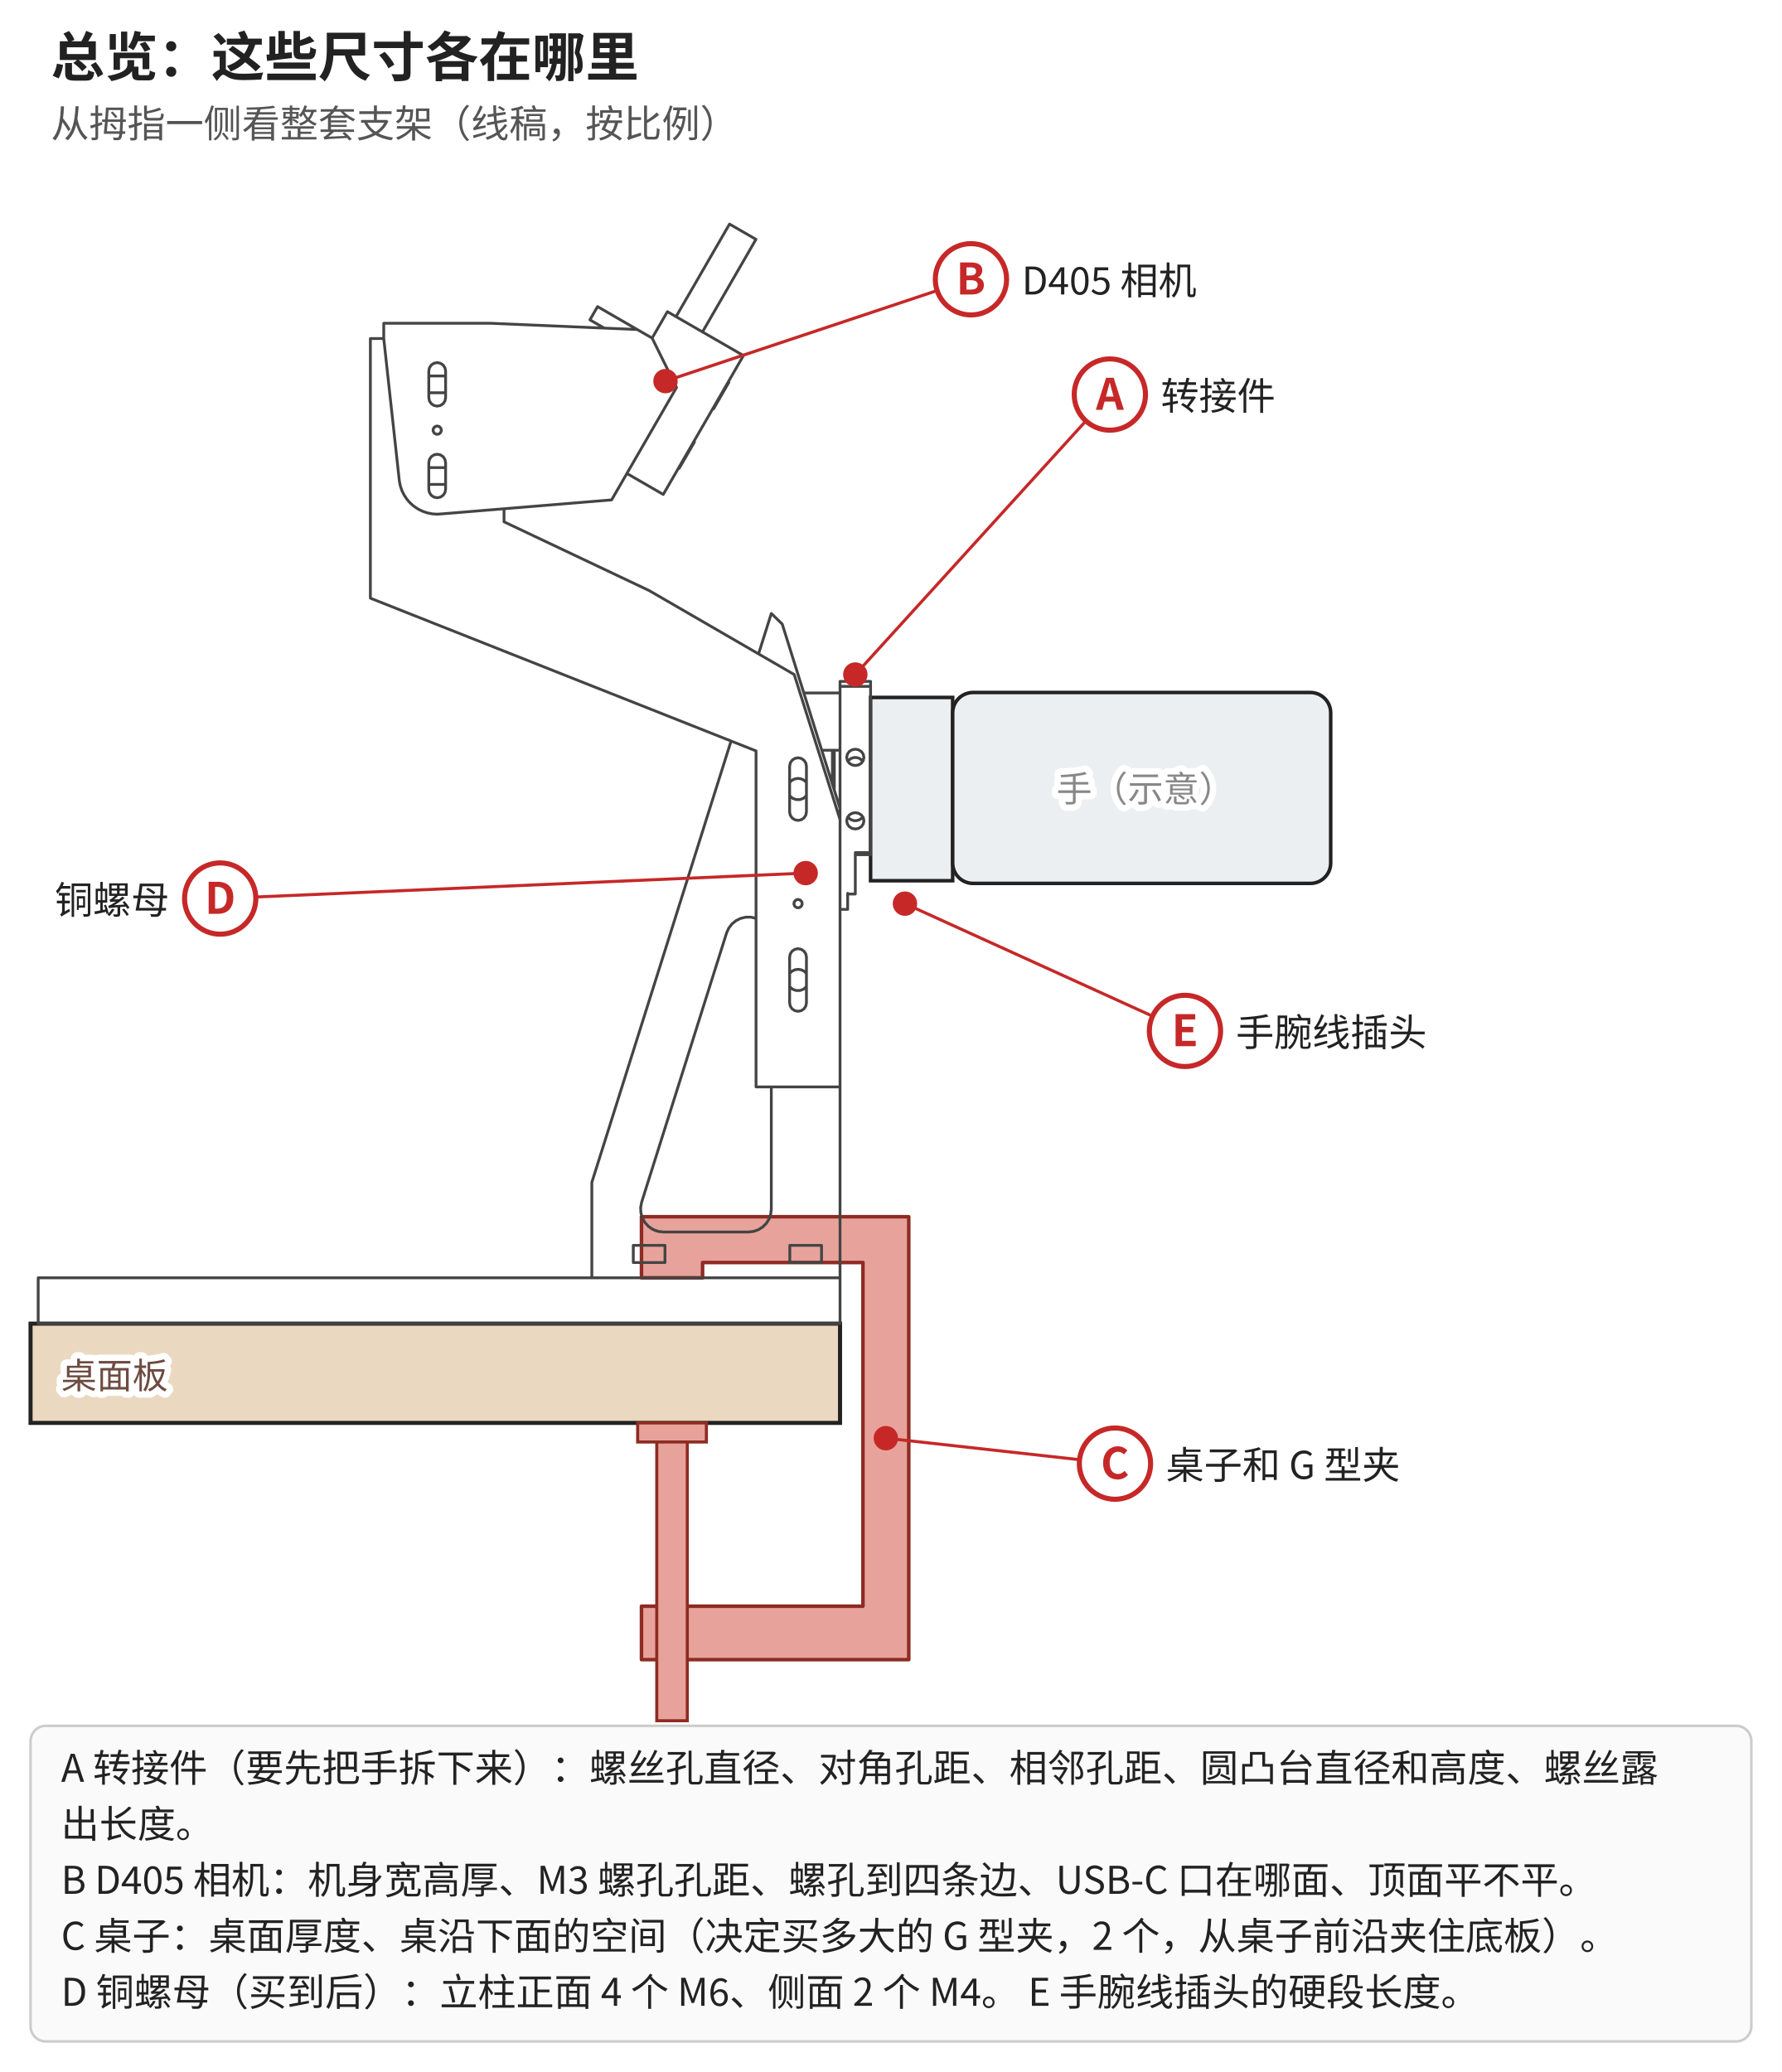
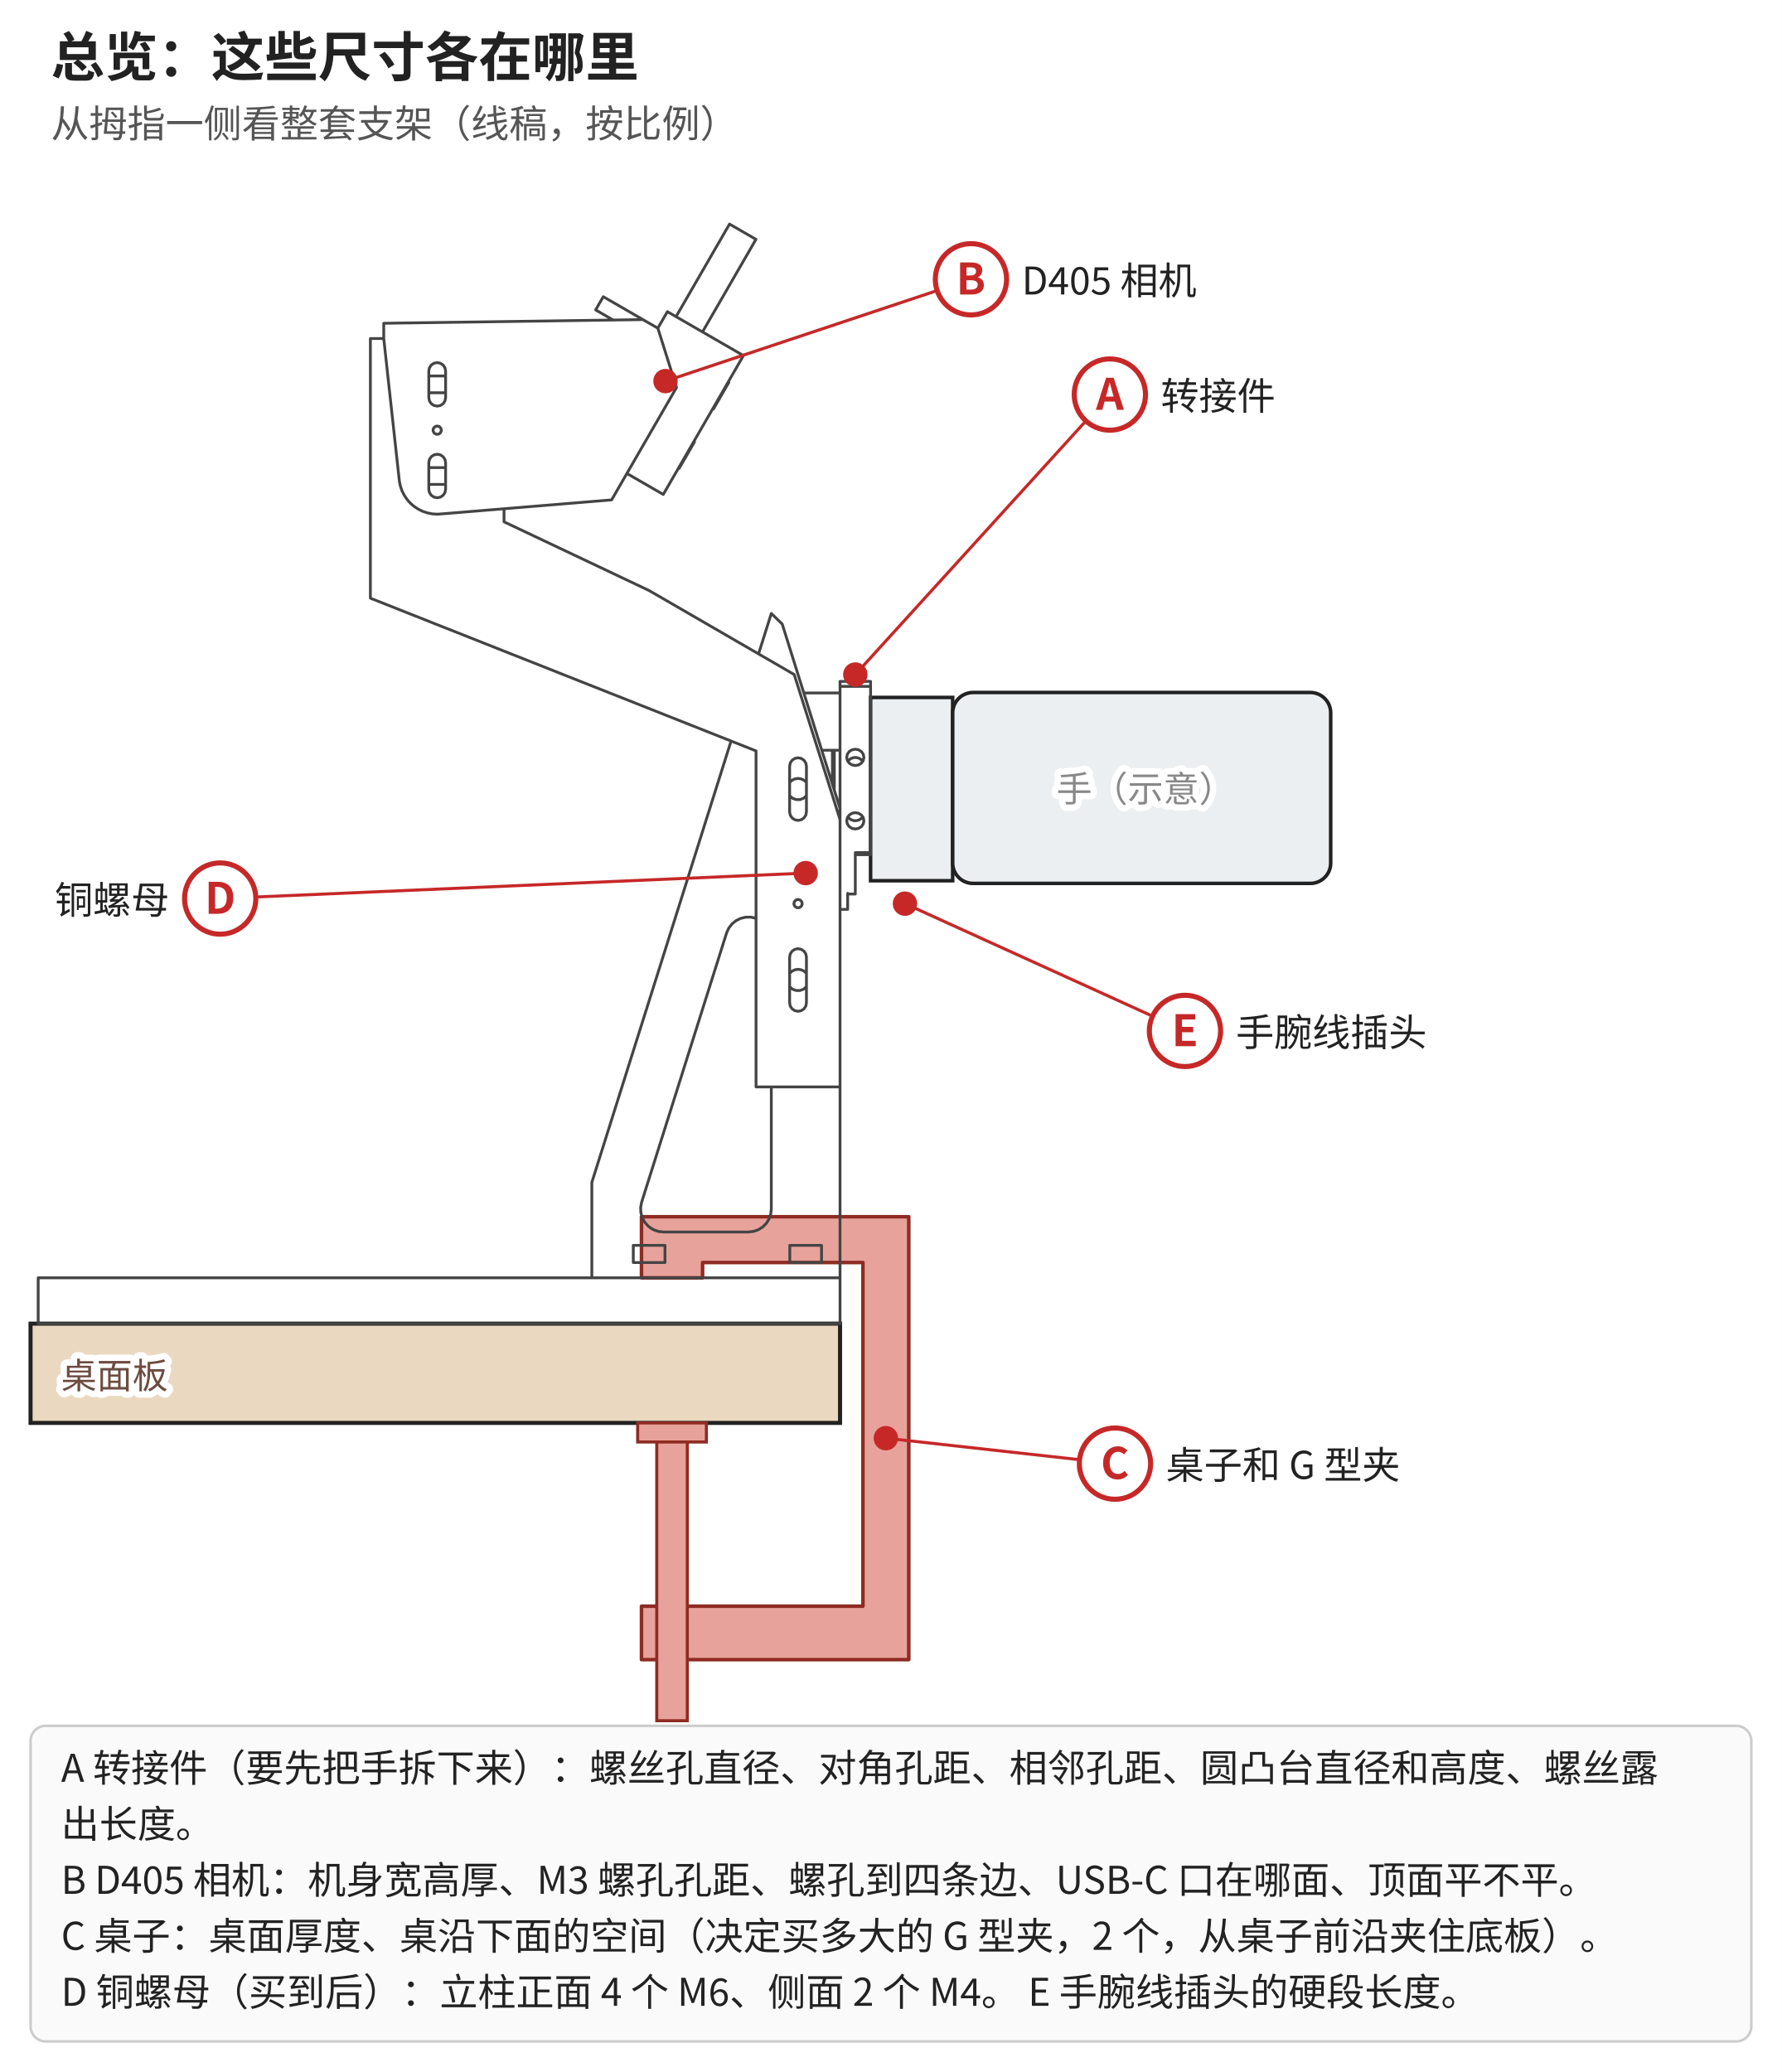
<svg xmlns="http://www.w3.org/2000/svg" viewBox="0 0 700 814" width="700" height="814" font-family="'Noto Sans CJK SC','Source Han Sans SC','PingFang SC','Microsoft YaHei','WenQuanYi Micro Hei',sans-serif">
  <rect width="700" height="814" fill="#ffffff" />
  <text x="20.0" y="30.0" font-size="21" fill="#222" text-anchor="start" font-weight="bold">总览：这些尺寸各在哪里</text>
  <text x="20.0" y="54.0" font-size="15" fill="#555" text-anchor="start" font-weight="normal">从拇指一侧看整套支架（线稿，按比例）</text>
  <rect x="342.00" y="274.00" width="32.25" height="72.00" rx="0.00" stroke="#222" stroke-width="1.40" fill="#eceff1" />
  <rect x="374.25" y="272.05" width="148.50" height="75.00" rx="8.00" stroke="#222" stroke-width="1.40" fill="#eceff1" />
  <rect x="12.00" y="520.00" width="318.00" height="39.00" rx="0.00" stroke="#222" stroke-width="1.60" fill="#ead9c0" />
  <path d="M252.00 502.00 L252.00 478.00 L357.00 478.00 L357.00 652.00 L252.00 652.00 L252.00 631.00 L339.00 631.00 L339.00 496.00 L276.00 496.00 L276.00 502.00 Z" stroke="#8e2b22" stroke-width="1.40" fill="#e7a39b" stroke-linejoin="round" stroke-linecap="round" />
  <rect x="258.00" y="559.00" width="12.00" height="117.00" rx="0.00" stroke="#8e2b22" stroke-width="1.20" fill="#e7a39b" />
  <rect x="250.50" y="559.00" width="27.00" height="7.50" rx="0.00" stroke="#8e2b22" stroke-width="1.20" fill="#e7a39b" />
-   <path d="M15.00 520.00 L15.00 502.00 M15.00 502.00 L15.08 502.00 L15.30 502.00 L15.67 502.00 L16.19 502.00 L16.84 502.00 L17.62 502.00 L18.51 502.00 L19.52 502.00 L20.62 502.00 L21.79 502.00 L23.04 502.00 L24.33 502.00 L25.66 502.00 L27.00 502.00 M27.00 502.00 L318.00 502.00 M330.00 502.00 L329.92 502.00 L329.70 502.00 L329.33 502.00 L328.81 502.00 L328.16 502.00 L327.38 502.00 L326.49 502.00 L325.48 502.00 L324.38 502.00 L323.21 502.00 L321.96 502.00 L320.67 502.00 L319.34 502.00 L318.00 502.00 M15.00 520.00 L15.08 520.00 L15.30 520.00 L15.67 520.00 L16.19 520.00 L16.84 520.00 L17.62 520.00 L18.51 520.00 L19.52 520.00 L20.62 520.00 L21.79 520.00 L23.04 520.00 L24.33 520.00 L25.66 520.00 L27.00 520.00 M27.00 520.00 L318.00 520.00 M330.00 520.00 L329.92 520.00 L329.70 520.00 L329.33 520.00 L328.81 520.00 L328.16 520.00 L327.38 520.00 L326.49 520.00 L325.48 520.00 L324.38 520.00 L323.21 520.00 L321.96 520.00 L320.67 520.00 L319.34 520.00 L318.00 520.00 M330.00 520.00 L330.00 502.00 M330.00 317.63 L330.00 322.00 M330.00 427.00 L330.00 502.00 M330.00 317.63 L307.29 245.17 M307.29 245.17 L303.00 241.00 M232.50 464.50 L232.50 502.00 M303.00 241.00 L297.99 256.89 M287.19 291.12 L232.50 464.50 M261.23 496.00 L248.78 496.00 M261.23 496.00 L261.23 489.25 M248.78 496.00 L248.78 489.25 M261.23 489.25 L248.78 489.25 M303.00 475.00 L303.00 427.00 M294.00 484.00 L296.00 483.77 L297.90 483.11 L299.61 482.04 L301.04 480.61 L302.11 478.90 L302.77 477.00 L303.00 475.00 M297.00 360.77 L294.99 360.31 L292.93 360.32 L290.93 360.80 L289.09 361.72 L287.50 363.03 L286.26 364.67 L285.42 366.55 M260.65 484.00 L294.00 484.00 M285.42 366.55 L252.06 472.29 M252.06 472.29 L251.67 474.36 L251.77 476.47 L252.35 478.49 L253.39 480.32 L254.82 481.86 L256.58 483.03 L258.55 483.75 L260.65 484.00 M313.50 305.80 L314.75 305.99 L315.88 306.54 L316.80 307.40 M316.80 312.60 L315.67 313.60 L314.26 314.13 L312.74 314.13 L311.33 313.60 L310.20 312.60 M310.20 307.40 L311.12 306.54 L312.25 305.99 L313.50 305.80 M313.50 380.80 L314.75 380.99 L315.88 381.54 L316.80 382.40 M316.80 387.60 L315.67 388.60 L314.26 389.13 L312.74 389.13 L311.33 388.60 L310.20 387.60 M310.20 382.40 L311.12 381.54 L312.25 380.99 L313.50 380.80 M322.73 496.00 L310.27 496.00 M322.73 496.00 L322.73 489.25 M310.27 496.00 L310.27 489.25 M322.73 489.25 L310.27 489.25 M255.67 482.50 L256.17 482.81 M256.19 482.82 L256.88 483.17 M257.11 483.27 L257.40 483.40 M258.22 483.67 L258.29 483.69 M258.35 483.70 L258.93 483.84 L259.12 483.87 M255.67 482.50 L257.06 483.25 L258.21 483.66 L258.90 483.83 L259.12 483.87 M330.00 294.73 L322.82 294.73 M330.00 272.23 L315.77 272.23 M330.00 294.73 L330.00 287.14 M330.00 285.05 L330.00 272.23 M330.00 427.00 L330.00 322.00 M297.00 427.00 L330.00 427.00 M330.00 322.00 L312.00 265.00 M297.00 295.00 L297.00 427.00 M312.00 265.00 L255.00 232.00 M145.50 235.00 L297.00 295.00 M255.00 232.00 L198.00 205.00 M145.50 133.00 L145.50 235.00 M198.00 205.00 L198.00 199.87 M150.75 133.00 L145.50 133.00 M175.05 154.30 L168.45 154.30 M168.45 147.70 L175.05 147.70 M175.05 190.30 L168.45 190.30 M168.45 183.70 L175.05 183.70 M316.80 301.00 L316.80 319.00 M310.20 301.00 L310.45 299.74 L311.17 298.67 L312.24 297.95 L313.50 297.70 L314.76 297.95 L315.83 298.67 L316.55 299.74 L316.80 301.00 M316.80 319.00 L316.55 320.26 L315.83 321.33 L314.76 322.05 L313.50 322.30 L312.24 322.05 L311.17 321.33 L310.45 320.26 L310.20 319.00 M310.20 319.00 L310.20 301.00 M313.50 353.35 L314.39 353.61 L315.00 354.31 L315.13 355.23 L314.75 356.08 L313.96 356.58 L313.04 356.58 L312.25 356.08 L311.87 355.23 L312.00 354.31 L312.61 353.61 L313.50 353.35 M316.80 376.00 L316.80 394.00 M310.20 376.00 L310.45 374.74 L311.17 373.67 L312.24 372.95 L313.50 372.70 L314.76 372.95 L315.83 373.67 L316.55 374.74 L316.80 376.00 M316.80 394.00 L316.55 395.26 L315.83 396.33 L314.76 397.05 L313.50 397.30 L312.24 397.05 L311.17 396.33 L310.45 395.26 L310.20 394.00 M310.20 394.00 L310.20 376.00 M237.38 128.90 L231.74 125.65 M231.74 125.65 L234.74 120.45 M250.33 129.45 L234.74 120.45 M256.18 132.83 L250.33 129.45 M265.77 152.22 L256.18 132.83 M240.27 196.39 L265.77 152.22 M173.71 201.87 L240.27 196.39 M171.75 202.00 L173.71 201.87 M169.79 201.87 L171.75 202.00 M250.33 129.45 L192.75 127.00 M167.87 201.49 L169.79 201.87 M166.01 200.86 L167.87 201.49 M164.25 199.99 L166.01 200.86 M150.75 133.00 L156.88 188.96 M162.62 198.90 L164.25 199.99 M156.88 188.96 L157.26 190.88 M161.14 197.61 L162.62 198.90 M157.26 190.88 L157.89 192.74 M159.85 196.13 L161.14 197.61 M157.89 192.74 L158.76 194.50 M158.76 194.50 L159.85 196.13 M175.05 145.75 L175.05 156.25 M168.45 145.75 L168.70 144.49 L169.42 143.42 L170.49 142.70 L171.75 142.45 L173.01 142.70 L174.08 143.42 L174.80 144.49 L175.05 145.75 M175.05 156.25 L174.80 157.51 L174.08 158.58 L173.01 159.30 L171.75 159.55 L170.49 159.30 L169.42 158.58 L168.70 157.51 L168.45 156.25 M168.45 156.25 L168.45 145.75 M172.57 167.57 L173.22 168.24 L173.39 169.16 L173.05 170.02 L172.29 170.56 L171.36 170.60 L170.56 170.14 L170.13 169.31 L170.22 168.39 L170.79 167.66 L171.67 167.35 L172.57 167.57 M175.05 181.75 L175.05 192.25 M168.45 181.75 L168.70 180.49 L169.42 179.42 L170.49 178.70 L171.75 178.45 L173.01 178.70 L174.08 179.42 L174.80 180.49 L175.05 181.75 M175.05 192.25 L174.80 193.51 L174.08 194.58 L173.01 195.30 L171.75 195.55 L170.49 195.30 L169.42 194.58 L168.70 193.51 L168.45 192.25 M168.45 192.25 L168.45 181.75 M192.75 127.00 L150.75 127.00 M150.75 127.00 L150.75 133.00 M256.18 132.83 L258.43 128.93 M258.43 128.93 L258.85 128.20 L259.26 127.49 L259.67 126.79 L260.06 126.11 L260.42 125.48 L260.77 124.88 L261.08 124.34 L261.36 123.85 L261.60 123.43 L261.81 123.08 L261.97 122.80 L262.08 122.60 L262.15 122.48 L262.18 122.44 M264.31 187.75 L288.31 146.18 M246.27 186.00 L260.56 194.25 M264.31 187.75 L263.89 188.48 L263.47 189.20 L263.07 189.90 L262.68 190.57 L262.31 191.21 L261.97 191.80 L261.65 192.34 L261.37 192.83 L261.13 193.25 L260.93 193.60 L260.77 193.88 L260.65 194.08 L260.58 194.21 L260.56 194.25 M262.18 122.44 L292.06 139.69 M288.31 146.18 L288.73 145.45 L289.14 144.74 L289.54 144.04 L289.93 143.36 L290.30 142.73 L290.64 142.13 L290.96 141.59 L291.24 141.10 L291.48 140.68 L291.69 140.33 L291.85 140.05 L291.96 139.85 L292.03 139.73 L292.06 139.69 M275.97 130.40 L296.97 94.03 M286.58 88.03 L296.97 94.03 M265.58 124.40 L286.58 88.03 M272.56 173.46 L272.82 173.61 M272.82 173.61 L272.74 173.74 L272.52 174.13 L272.16 174.75 L271.69 175.57 L271.12 176.55 L270.48 177.65 L269.82 178.81 L269.15 179.96 L268.51 181.06 L267.95 182.05 L267.47 182.87 L267.11 183.49 L266.89 183.87 L266.82 184.00 M286.06 150.08 L286.32 150.23 M286.32 150.23 L286.24 150.36 L286.02 150.74 L285.66 151.36 L285.19 152.19 L284.62 153.17 L283.98 154.27 L283.32 155.42 L282.65 156.58 L282.01 157.68 L281.45 158.66 L280.97 159.49 L280.61 160.11 L280.39 160.49 L280.32 160.62 M342.00 285.05 L342.00 283.75 L342.00 282.48 L342.00 281.23 L342.00 280.02 L342.00 278.85 L342.00 277.70 L342.00 276.59 L342.00 275.51 L342.00 274.48 L342.00 273.48 L342.00 272.52 L342.00 271.59 L342.00 270.71 L342.00 269.88 M330.00 272.23 L330.00 272.06 L330.00 271.88 L330.00 271.70 L330.00 271.53 L330.00 271.36 L330.00 271.19 L330.00 271.02 L330.00 270.85 L330.00 270.68 L330.00 270.52 L330.00 270.36 L330.00 270.19 L330.00 270.04 L330.00 269.88 M342.00 267.69 L342.00 267.69 L342.00 267.69 L342.00 267.70 L342.00 267.70 L342.00 267.70 L342.00 267.71 L342.00 267.72 L342.00 267.73 L342.00 267.74 L342.00 267.75 L342.00 267.76 L342.00 267.77 L342.00 267.79 L342.00 267.80 M342.00 267.80 L342.00 269.65 M342.00 269.65 L342.00 269.65 L342.00 269.66 L342.00 269.66 L342.00 269.67 L342.00 269.68 L342.00 269.69 L342.00 269.71 L342.00 269.73 L342.00 269.75 L342.00 269.77 L342.00 269.79 L342.00 269.82 L342.00 269.85 L342.00 269.88 M342.00 285.05 L342.00 285.20 L342.00 285.36 L342.00 285.52 L342.00 285.69 L342.00 285.86 L342.00 286.03 L342.00 286.20 L342.00 286.37 L342.00 286.52 L342.00 286.67 L342.00 286.81 L342.00 286.93 L342.00 287.04 L342.00 287.14 M342.00 287.14 L342.00 288.46 M342.00 288.46 L342.00 288.58 L342.00 288.72 L342.00 288.87 L342.00 289.04 L342.00 289.22 L342.00 289.41 L342.00 289.61 L342.00 289.81 L342.00 290.03 L342.00 290.24 L342.00 290.46 L342.00 290.68 L342.00 290.90 L342.00 291.11 M342.00 291.11 L342.00 309.30 M342.00 309.30 L342.00 309.40 L342.00 309.50 L342.00 309.60 L342.00 309.70 L342.00 309.80 L342.00 309.90 L342.00 310.00 L342.00 310.10 L342.00 310.20 L342.00 310.30 L342.00 310.40 L342.00 310.50 L342.00 310.60 L342.00 310.70 M342.00 310.70 L342.00 328.89 M342.00 328.89 L342.00 329.10 L342.00 329.32 L342.00 329.54 L342.00 329.76 L342.00 329.97 L342.00 330.19 L342.00 330.39 L342.00 330.59 L342.00 330.78 L342.00 330.96 L342.00 331.13 L342.00 331.28 L342.00 331.42 L342.00 331.54 M342.00 331.54 L342.00 332.86 M342.00 332.86 L342.00 332.96 L342.00 333.07 L342.00 333.19 L342.00 333.33 L342.00 333.48 L342.00 333.63 L342.00 333.80 L342.00 333.97 L342.00 334.14 L342.00 334.31 L342.00 334.48 L342.00 334.64 L342.00 334.80 L342.00 334.95 M342.00 334.95 L342.00 335.06 L342.00 335.16 L342.00 335.26 L342.00 335.35 L342.00 335.43 L342.00 335.50 L342.00 335.56 L342.00 335.62 L342.00 335.67 L342.00 335.71 L342.00 335.74 L342.00 335.76 L342.00 335.78 L342.00 335.78 M333.00 350.93 L333.00 351.78 L333.00 352.58 L333.00 353.31 L333.00 353.99 L333.00 354.60 L333.00 355.15 L333.00 355.64 L333.00 356.07 L333.00 356.43 L333.00 356.72 L333.00 356.95 L333.00 357.12 L333.00 357.22 L333.00 357.25 M336.00 334.95 L336.00 336.35 L336.00 337.71 L336.00 339.03 L336.00 340.32 L336.00 341.57 L336.00 342.79 L336.00 343.96 L336.00 345.09 L336.00 346.18 L336.00 347.22 L336.00 348.22 L336.00 349.17 L336.00 350.08 L336.00 350.93 M330.00 310.70 L330.00 317.63 M330.00 310.70 L330.00 310.60 L330.00 310.50 L330.00 310.40 L330.00 310.30 L330.00 310.20 L330.00 310.10 L330.00 310.00 L330.00 309.90 L330.00 309.80 L330.00 309.70 L330.00 309.60 L330.00 309.50 L330.00 309.40 L330.00 309.30 M330.00 294.73 L330.00 309.30 M330.00 287.14 L330.00 288.46 M330.00 287.14 L330.00 287.04 L330.00 286.93 L330.00 286.81 L330.00 286.67 L330.00 286.52 L330.00 286.37 L330.00 286.20 L330.00 286.03 L330.00 285.86 L330.00 285.69 L330.00 285.52 L330.00 285.36 L330.00 285.20 L330.00 285.05 M330.00 269.88 L330.00 269.85 L330.00 269.82 L330.00 269.79 L330.00 269.77 L330.00 269.75 L330.00 269.73 L330.00 269.71 L330.00 269.69 L330.00 269.68 L330.00 269.67 L330.00 269.66 L330.00 269.66 L330.00 269.65 L330.00 269.65 M330.00 267.80 L330.00 269.65 M330.00 267.80 L330.00 267.79 L330.00 267.77 L330.00 267.76 L330.00 267.75 L330.00 267.74 L330.00 267.73 L330.00 267.72 L330.00 267.71 L330.00 267.70 L330.00 267.70 L330.00 267.70 L330.00 267.69 L330.00 267.69 L330.00 267.69 M327.75 310.00 L327.75 310.03 L327.75 310.06 L327.75 310.10 L327.75 310.13 L327.75 310.16 L327.75 310.19 L327.75 310.23 L327.75 310.26 L327.75 310.29 L327.75 310.32 L327.75 310.36 L327.75 310.39 L327.75 310.42 L327.75 310.45 M327.75 294.73 L327.75 295.66 L327.75 296.62 L327.75 297.61 L327.75 298.64 L327.75 299.69 L327.75 300.77 L327.75 301.87 L327.75 302.99 L327.75 304.13 L327.75 305.29 L327.75 306.46 L327.75 307.63 L327.75 308.81 L327.75 310.00 M327.00 308.06 L327.00 307.01 L327.00 305.97 L327.00 304.94 L327.00 303.91 L327.00 302.90 L327.00 301.91 L327.00 300.93 L327.00 299.97 L327.00 299.03 L327.00 298.12 L327.00 297.23 L327.00 296.37 L327.00 295.54 L327.00 294.73 M338.14 298.28 L338.92 299.14 M333.08 299.14 L333.54 298.56 L334.13 298.10 M336.00 322.42 L335.29 322.35 M335.63 322.40 L336.60 322.37 L337.52 322.09 L338.32 321.57 L338.92 320.86 M333.08 320.86 L333.55 321.45 L334.15 321.92 L334.86 322.24 L335.63 322.40 M338.92 299.14 L338.39 298.49 L337.69 297.99 L336.87 297.68 L336.00 297.58 M336.00 297.58 L335.13 297.68 L334.31 297.99 L333.61 298.49 L333.08 299.14 M336.00 350.93 L336.00 350.97 L336.00 351.01 L336.00 351.04 L336.00 351.08 L336.00 351.10 L336.00 351.13 L336.00 351.15 L336.00 351.17 L336.00 351.19 L336.00 351.21 L336.00 351.22 L336.00 351.22 L336.00 351.23 L336.00 351.23 M333.00 351.23 L333.00 351.34 L333.00 351.45 L333.00 351.55 L333.00 351.64 L333.00 351.72 L333.00 351.79 L333.00 351.86 L333.00 351.92 L333.00 351.96 L333.00 352.00 L333.00 352.04 L333.00 352.06 L333.00 352.07 L333.00 352.07 M336.00 319.26 L334.71 319.50 L333.61 320.20 L332.88 321.24 L332.62 322.47 M332.62 322.47 L332.88 323.70 L333.61 324.74 L334.71 325.43 L336.00 325.68 L337.29 325.43 L338.39 324.74 L339.12 323.70 L339.38 322.47 M339.38 322.47 L339.12 321.24 L338.39 320.20 L337.29 319.50 L336.00 319.26 M336.00 294.32 L334.71 294.57 L333.61 295.26 L332.88 296.30 L332.62 297.53 M332.62 297.53 L332.88 298.76 L333.61 299.80 L334.71 300.50 L336.00 300.74 L337.29 300.50 L338.39 299.80 L339.12 298.76 L339.38 297.53 M339.38 297.53 L339.12 296.30 L338.39 295.26 L337.29 294.57 L336.00 294.32 M342.00 334.95 L336.00 334.95 M266.56 183.85 L266.82 184.00 M280.06 160.47 L280.32 160.62 M333.00 357.25 L330.00 357.25 M342.00 269.65 L330.00 269.65 M342.00 267.69 L330.00 267.69 M336.00 351.23 L333.00 351.23 M342.00 335.78 L336.00 335.78" stroke="#444" stroke-width="1.10" fill="none" stroke-linejoin="round" stroke-linecap="round" />
+   <path d="M15.00 520.00 L15.00 502.00 M15.00 502.00 L15.08 502.00 L15.30 502.00 L15.67 502.00 L16.19 502.00 L16.84 502.00 L17.62 502.00 L18.51 502.00 L19.52 502.00 L20.62 502.00 L21.79 502.00 L23.04 502.00 L24.33 502.00 L25.66 502.00 L27.00 502.00 M27.00 502.00 L318.00 502.00 M330.00 502.00 L329.92 502.00 L329.70 502.00 L329.33 502.00 L328.81 502.00 L328.16 502.00 L327.38 502.00 L326.49 502.00 L325.48 502.00 L324.38 502.00 L323.21 502.00 L321.96 502.00 L320.67 502.00 L319.34 502.00 L318.00 502.00 M15.00 520.00 L15.08 520.00 L15.30 520.00 L15.67 520.00 L16.19 520.00 L16.84 520.00 L17.62 520.00 L18.51 520.00 L19.52 520.00 L20.62 520.00 L21.79 520.00 L23.04 520.00 L24.33 520.00 L25.66 520.00 L27.00 520.00 M27.00 520.00 L318.00 520.00 M330.00 520.00 L329.92 520.00 L329.70 520.00 L329.33 520.00 L328.81 520.00 L328.16 520.00 L327.38 520.00 L326.49 520.00 L325.48 520.00 L324.38 520.00 L323.21 520.00 L321.96 520.00 L320.67 520.00 L319.34 520.00 L318.00 520.00 M330.00 520.00 L330.00 502.00 M330.00 317.63 L330.00 322.00 M330.00 427.00 L330.00 502.00 M330.00 317.63 L307.29 245.17 M307.29 245.17 L303.00 241.00 M232.50 464.50 L232.50 502.00 M303.00 241.00 L297.99 256.89 M287.19 291.12 L232.50 464.50 M261.23 496.00 L248.78 496.00 M261.23 496.00 L261.23 489.25 M248.78 496.00 L248.78 489.25 M261.23 489.25 L248.78 489.25 M303.00 475.00 L303.00 427.00 M294.00 484.00 L296.00 483.77 L297.90 483.11 L299.61 482.04 L301.04 480.61 L302.11 478.90 L302.77 477.00 L303.00 475.00 M297.00 360.77 L294.99 360.31 L292.93 360.32 L290.93 360.80 L289.09 361.72 L287.50 363.03 L286.26 364.67 L285.42 366.55 M260.65 484.00 L294.00 484.00 M285.42 366.55 L252.06 472.29 M252.06 472.29 L251.67 474.36 L251.77 476.47 L252.35 478.49 L253.39 480.32 L254.82 481.86 L256.58 483.03 L258.55 483.75 L260.65 484.00 M313.50 305.80 L314.75 305.99 L315.88 306.54 L316.80 307.40 M316.80 312.60 L315.67 313.60 L314.26 314.13 L312.74 314.13 L311.33 313.60 L310.20 312.60 M310.20 307.40 L311.12 306.54 L312.25 305.99 L313.50 305.80 M313.50 380.80 L314.75 380.99 L315.88 381.54 L316.80 382.40 M316.80 387.60 L315.67 388.60 L314.26 389.13 L312.74 389.13 L311.33 388.60 L310.20 387.60 M310.20 382.40 L311.12 381.54 L312.25 380.99 L313.50 380.80 M322.73 496.00 L310.27 496.00 M322.73 496.00 L322.73 489.25 M310.27 496.00 L310.27 489.25 M322.73 489.25 L310.27 489.25 M255.67 482.50 L256.17 482.81 M256.19 482.82 L256.88 483.17 M257.11 483.27 L257.40 483.40 M258.22 483.67 L258.29 483.69 M258.35 483.70 L258.93 483.84 L259.12 483.87 M255.67 482.50 L257.06 483.25 L258.21 483.66 L258.90 483.83 L259.12 483.87 M330.00 294.73 L322.82 294.73 M330.00 272.23 L315.77 272.23 M330.00 294.73 L330.00 287.14 M330.00 285.05 L330.00 272.23 M330.00 427.00 L330.00 322.00 M297.00 427.00 L330.00 427.00 M330.00 322.00 L312.00 265.00 M297.00 295.00 L297.00 427.00 M312.00 265.00 L255.00 232.00 M145.50 235.00 L297.00 295.00 M255.00 232.00 L198.00 205.00 M145.50 133.00 L145.50 235.00 M198.00 205.00 L198.00 199.87 M150.75 133.00 L145.50 133.00 M175.05 154.30 L168.45 154.30 M168.45 147.70 L175.05 147.70 M175.05 190.30 L168.45 190.30 M168.45 183.70 L175.05 183.70 M316.80 301.00 L316.80 319.00 M310.20 301.00 L310.45 299.74 L311.17 298.67 L312.24 297.95 L313.50 297.70 L314.76 297.95 L315.83 298.67 L316.55 299.74 L316.80 301.00 M316.80 319.00 L316.55 320.26 L315.83 321.33 L314.76 322.05 L313.50 322.30 L312.24 322.05 L311.17 321.33 L310.45 320.26 L310.20 319.00 M310.20 319.00 L310.20 301.00 M313.50 353.35 L314.39 353.61 L315.00 354.31 L315.13 355.23 L314.75 356.08 L313.96 356.58 L313.04 356.58 L312.25 356.08 L311.87 355.23 L312.00 354.31 L312.61 353.61 L313.50 353.35 M316.80 376.00 L316.80 394.00 M310.20 376.00 L310.45 374.74 L311.17 373.67 L312.24 372.95 L313.50 372.70 L314.76 372.95 L315.83 373.67 L316.55 374.74 L316.80 376.00 M316.80 394.00 L316.55 395.26 L315.83 396.33 L314.76 397.05 L313.50 397.30 L312.24 397.05 L311.17 396.33 L310.45 395.26 L310.20 394.00 M310.20 394.00 L310.20 376.00 M240.87 125.72 L233.99 121.75 M233.99 121.75 L236.99 116.56 M252.58 125.56 L236.99 116.56 M258.43 128.93 L252.58 125.56 M265.77 152.22 L258.43 128.93 M240.27 196.39 L265.77 152.22 M173.71 201.87 L240.27 196.39 M171.75 202.00 L173.71 201.87 M169.79 201.87 L171.75 202.00 M252.58 125.56 L150.75 127.00 M167.87 201.49 L169.79 201.87 M166.01 200.86 L167.87 201.49 M164.25 199.99 L166.01 200.86 M162.62 198.90 L164.25 199.99 M150.75 133.00 L156.88 188.96 M161.14 197.61 L162.62 198.90 M156.88 188.96 L157.26 190.88 M159.85 196.13 L161.14 197.61 M157.26 190.88 L157.89 192.74 M158.76 194.50 L159.85 196.13 M157.89 192.74 L158.76 194.50 M175.05 145.75 L175.05 156.25 M168.45 145.75 L168.70 144.49 L169.42 143.42 L170.49 142.70 L171.75 142.45 L173.01 142.70 L174.08 143.42 L174.80 144.49 L175.05 145.75 M175.05 156.25 L174.80 157.51 L174.08 158.58 L173.01 159.30 L171.75 159.55 L170.49 159.30 L169.42 158.58 L168.70 157.51 L168.45 156.25 M168.45 156.25 L168.45 145.75 M172.57 167.57 L173.22 168.24 L173.39 169.16 L173.05 170.02 L172.29 170.56 L171.36 170.60 L170.56 170.14 L170.13 169.31 L170.22 168.39 L170.79 167.66 L171.67 167.35 L172.57 167.57 M175.05 181.75 L175.05 192.25 M168.45 181.75 L168.70 180.49 L169.42 179.42 L170.49 178.70 L171.75 178.45 L173.01 178.70 L174.08 179.42 L174.80 180.49 L175.05 181.75 M175.05 192.25 L174.80 193.51 L174.08 194.58 L173.01 195.30 L171.75 195.55 L170.49 195.30 L169.42 194.58 L168.70 193.51 L168.45 192.25 M168.45 192.25 L168.45 181.75 M150.75 127.00 L150.75 133.00 M258.43 128.93 L258.85 128.20 L259.26 127.49 L259.67 126.79 L260.06 126.11 L260.42 125.48 L260.77 124.88 L261.08 124.34 L261.36 123.85 L261.60 123.43 L261.81 123.08 L261.97 122.80 L262.08 122.60 L262.15 122.48 L262.18 122.44 M264.31 187.75 L288.31 146.18 M246.27 186.00 L260.56 194.25 M264.31 187.75 L263.89 188.48 L263.47 189.20 L263.07 189.90 L262.68 190.57 L262.31 191.21 L261.97 191.80 L261.65 192.34 L261.37 192.83 L261.13 193.25 L260.93 193.60 L260.77 193.88 L260.65 194.08 L260.58 194.21 L260.56 194.25 M262.18 122.44 L292.06 139.69 M288.31 146.18 L288.73 145.45 L289.14 144.74 L289.54 144.04 L289.93 143.36 L290.30 142.73 L290.64 142.13 L290.96 141.59 L291.24 141.10 L291.48 140.68 L291.69 140.33 L291.85 140.05 L291.96 139.85 L292.03 139.73 L292.06 139.69 M275.97 130.40 L296.97 94.03 M286.58 88.03 L296.97 94.03 M265.58 124.40 L286.58 88.03 M272.56 173.46 L272.82 173.61 M272.82 173.61 L272.74 173.74 L272.52 174.13 L272.16 174.75 L271.69 175.57 L271.12 176.55 L270.48 177.65 L269.82 178.81 L269.15 179.96 L268.51 181.06 L267.95 182.05 L267.47 182.87 L267.11 183.49 L266.89 183.87 L266.82 184.00 M286.06 150.08 L286.32 150.23 M286.32 150.23 L286.24 150.36 L286.02 150.74 L285.66 151.36 L285.19 152.19 L284.62 153.17 L283.98 154.27 L283.32 155.42 L282.65 156.58 L282.01 157.68 L281.45 158.66 L280.97 159.49 L280.61 160.11 L280.39 160.49 L280.32 160.62 M342.00 285.05 L342.00 283.75 L342.00 282.48 L342.00 281.23 L342.00 280.02 L342.00 278.85 L342.00 277.70 L342.00 276.59 L342.00 275.51 L342.00 274.48 L342.00 273.48 L342.00 272.52 L342.00 271.59 L342.00 270.71 L342.00 269.88 M330.00 272.23 L330.00 272.06 L330.00 271.88 L330.00 271.70 L330.00 271.53 L330.00 271.36 L330.00 271.19 L330.00 271.02 L330.00 270.85 L330.00 270.68 L330.00 270.52 L330.00 270.36 L330.00 270.19 L330.00 270.04 L330.00 269.88 M342.00 267.69 L342.00 267.69 L342.00 267.69 L342.00 267.70 L342.00 267.70 L342.00 267.70 L342.00 267.71 L342.00 267.72 L342.00 267.73 L342.00 267.74 L342.00 267.75 L342.00 267.76 L342.00 267.77 L342.00 267.79 L342.00 267.80 M342.00 267.80 L342.00 269.65 M342.00 269.65 L342.00 269.65 L342.00 269.66 L342.00 269.66 L342.00 269.67 L342.00 269.68 L342.00 269.69 L342.00 269.71 L342.00 269.73 L342.00 269.75 L342.00 269.77 L342.00 269.79 L342.00 269.82 L342.00 269.85 L342.00 269.88 M342.00 285.05 L342.00 285.20 L342.00 285.36 L342.00 285.52 L342.00 285.69 L342.00 285.86 L342.00 286.03 L342.00 286.20 L342.00 286.37 L342.00 286.52 L342.00 286.67 L342.00 286.81 L342.00 286.93 L342.00 287.04 L342.00 287.14 M342.00 287.14 L342.00 288.46 M342.00 288.46 L342.00 288.58 L342.00 288.72 L342.00 288.87 L342.00 289.04 L342.00 289.22 L342.00 289.41 L342.00 289.61 L342.00 289.81 L342.00 290.03 L342.00 290.24 L342.00 290.46 L342.00 290.68 L342.00 290.90 L342.00 291.11 M342.00 291.11 L342.00 309.30 M342.00 309.30 L342.00 309.40 L342.00 309.50 L342.00 309.60 L342.00 309.70 L342.00 309.80 L342.00 309.90 L342.00 310.00 L342.00 310.10 L342.00 310.20 L342.00 310.30 L342.00 310.40 L342.00 310.50 L342.00 310.60 L342.00 310.70 M342.00 310.70 L342.00 328.89 M342.00 328.89 L342.00 329.10 L342.00 329.32 L342.00 329.54 L342.00 329.76 L342.00 329.97 L342.00 330.19 L342.00 330.39 L342.00 330.59 L342.00 330.78 L342.00 330.96 L342.00 331.13 L342.00 331.28 L342.00 331.42 L342.00 331.54 M342.00 331.54 L342.00 332.86 M342.00 332.86 L342.00 332.96 L342.00 333.07 L342.00 333.19 L342.00 333.33 L342.00 333.48 L342.00 333.63 L342.00 333.80 L342.00 333.97 L342.00 334.14 L342.00 334.31 L342.00 334.48 L342.00 334.64 L342.00 334.80 L342.00 334.95 M342.00 334.95 L342.00 335.06 L342.00 335.16 L342.00 335.26 L342.00 335.35 L342.00 335.43 L342.00 335.50 L342.00 335.56 L342.00 335.62 L342.00 335.67 L342.00 335.71 L342.00 335.74 L342.00 335.76 L342.00 335.78 L342.00 335.78 M333.00 350.93 L333.00 351.78 L333.00 352.58 L333.00 353.31 L333.00 353.99 L333.00 354.60 L333.00 355.15 L333.00 355.64 L333.00 356.07 L333.00 356.43 L333.00 356.72 L333.00 356.95 L333.00 357.12 L333.00 357.22 L333.00 357.25 M336.00 334.95 L336.00 336.35 L336.00 337.71 L336.00 339.03 L336.00 340.32 L336.00 341.57 L336.00 342.79 L336.00 343.96 L336.00 345.09 L336.00 346.18 L336.00 347.22 L336.00 348.22 L336.00 349.17 L336.00 350.08 L336.00 350.93 M330.00 310.70 L330.00 317.63 M330.00 310.70 L330.00 310.60 L330.00 310.50 L330.00 310.40 L330.00 310.30 L330.00 310.20 L330.00 310.10 L330.00 310.00 L330.00 309.90 L330.00 309.80 L330.00 309.70 L330.00 309.60 L330.00 309.50 L330.00 309.40 L330.00 309.30 M330.00 294.73 L330.00 309.30 M330.00 287.14 L330.00 288.46 M330.00 287.14 L330.00 287.04 L330.00 286.93 L330.00 286.81 L330.00 286.67 L330.00 286.52 L330.00 286.37 L330.00 286.20 L330.00 286.03 L330.00 285.86 L330.00 285.69 L330.00 285.52 L330.00 285.36 L330.00 285.20 L330.00 285.05 M330.00 269.88 L330.00 269.85 L330.00 269.82 L330.00 269.79 L330.00 269.77 L330.00 269.75 L330.00 269.73 L330.00 269.71 L330.00 269.69 L330.00 269.68 L330.00 269.67 L330.00 269.66 L330.00 269.66 L330.00 269.65 L330.00 269.65 M330.00 267.80 L330.00 269.65 M330.00 267.80 L330.00 267.79 L330.00 267.77 L330.00 267.76 L330.00 267.75 L330.00 267.74 L330.00 267.73 L330.00 267.72 L330.00 267.71 L330.00 267.70 L330.00 267.70 L330.00 267.70 L330.00 267.69 L330.00 267.69 L330.00 267.69 M327.75 310.00 L327.75 310.03 L327.75 310.06 L327.75 310.10 L327.75 310.13 L327.75 310.16 L327.75 310.19 L327.75 310.23 L327.75 310.26 L327.75 310.29 L327.75 310.32 L327.75 310.36 L327.75 310.39 L327.75 310.42 L327.75 310.45 M327.75 294.73 L327.75 295.66 L327.75 296.62 L327.75 297.61 L327.75 298.64 L327.75 299.69 L327.75 300.77 L327.75 301.87 L327.75 302.99 L327.75 304.13 L327.75 305.29 L327.75 306.46 L327.75 307.63 L327.75 308.81 L327.75 310.00 M327.00 308.06 L327.00 307.01 L327.00 305.97 L327.00 304.94 L327.00 303.91 L327.00 302.90 L327.00 301.91 L327.00 300.93 L327.00 299.97 L327.00 299.03 L327.00 298.12 L327.00 297.23 L327.00 296.37 L327.00 295.54 L327.00 294.73 M338.14 298.28 L338.92 299.14 M333.08 299.14 L333.54 298.56 L334.13 298.10 M336.00 322.42 L335.29 322.35 M335.63 322.40 L336.60 322.37 L337.52 322.09 L338.32 321.57 L338.92 320.86 M333.08 320.86 L333.55 321.45 L334.15 321.92 L334.86 322.24 L335.63 322.40 M338.92 299.14 L338.39 298.49 L337.69 297.99 L336.87 297.68 L336.00 297.58 M336.00 297.58 L335.13 297.68 L334.31 297.99 L333.61 298.49 L333.08 299.14 M336.00 350.93 L336.00 350.97 L336.00 351.01 L336.00 351.04 L336.00 351.08 L336.00 351.10 L336.00 351.13 L336.00 351.15 L336.00 351.17 L336.00 351.19 L336.00 351.21 L336.00 351.22 L336.00 351.22 L336.00 351.23 L336.00 351.23 M333.00 351.23 L333.00 351.34 L333.00 351.45 L333.00 351.55 L333.00 351.64 L333.00 351.72 L333.00 351.79 L333.00 351.86 L333.00 351.92 L333.00 351.96 L333.00 352.00 L333.00 352.04 L333.00 352.06 L333.00 352.07 L333.00 352.07 M336.00 319.26 L334.71 319.50 L333.61 320.20 L332.88 321.24 L332.62 322.47 M332.62 322.47 L332.88 323.70 L333.61 324.74 L334.71 325.43 L336.00 325.68 L337.29 325.43 L338.39 324.74 L339.12 323.70 L339.38 322.47 M339.38 322.47 L339.12 321.24 L338.39 320.20 L337.29 319.50 L336.00 319.26 M336.00 294.32 L334.71 294.57 L333.61 295.26 L332.88 296.30 L332.62 297.53 M332.62 297.53 L332.88 298.76 L333.61 299.80 L334.71 300.50 L336.00 300.74 L337.29 300.50 L338.39 299.80 L339.12 298.76 L339.38 297.53 M339.38 297.53 L339.12 296.30 L338.39 295.26 L337.29 294.57 L336.00 294.32 M342.00 334.95 L336.00 334.95 M266.56 183.85 L266.82 184.00 M280.06 160.47 L280.32 160.62 M333.00 357.25 L330.00 357.25 M342.00 269.65 L330.00 269.65 M342.00 267.69 L330.00 267.69 M336.00 351.23 L333.00 351.23 M342.00 335.78 L336.00 335.78" stroke="#444" stroke-width="1.10" fill="none" stroke-linejoin="round" stroke-linecap="round" />
  <text x="24.0" y="545.5" font-size="14" fill="#6d4c41" text-anchor="start" font-weight="normal" paint-order="stroke" stroke="#fff" stroke-width="5" stroke-linejoin="round">桌面板</text>
  <text x="450.0" y="315.0" font-size="14" fill="#888" text-anchor="middle" font-weight="normal" paint-order="stroke" stroke="#fff" stroke-width="5" stroke-linejoin="round">手（示意）</text>
  <path d="M336.00 265.00 L436.00 155.00" stroke="#c62828" stroke-width="1.20" fill="none" stroke-linejoin="round" stroke-linecap="round" />
  <circle cx="336.00" cy="265.00" r="4.00" stroke="#c62828" stroke-width="1.60" fill="#c62828" />
  <circle cx="436.00" cy="155.00" r="14.00" stroke="#c62828" stroke-width="2.00" fill="#fff" />
  <text x="436.0" y="161.0" font-size="17" fill="#c62828" text-anchor="middle" font-weight="bold">A</text>
  <text x="456.0" y="161.0" font-size="15" fill="#222" text-anchor="start" font-weight="normal" paint-order="stroke" stroke="#fff" stroke-width="5" stroke-linejoin="round">转接件</text>
  <path d="M261.43 149.72 L381.43 109.72" stroke="#c62828" stroke-width="1.20" fill="none" stroke-linejoin="round" stroke-linecap="round" />
  <circle cx="261.43" cy="149.72" r="4.00" stroke="#c62828" stroke-width="1.60" fill="#c62828" />
  <circle cx="381.43" cy="109.72" r="14.00" stroke="#c62828" stroke-width="2.00" fill="#fff" />
  <text x="381.4" y="115.7" font-size="17" fill="#c62828" text-anchor="middle" font-weight="bold">B</text>
  <text x="401.4" y="115.7" font-size="15" fill="#222" text-anchor="start" font-weight="normal" paint-order="stroke" stroke="#fff" stroke-width="5" stroke-linejoin="round">D405 相机</text>
  <path d="M348.00 565.00 L438.00 575.00" stroke="#c62828" stroke-width="1.20" fill="none" stroke-linejoin="round" stroke-linecap="round" />
  <circle cx="348.00" cy="565.00" r="4.00" stroke="#c62828" stroke-width="1.60" fill="#c62828" />
  <circle cx="438.00" cy="575.00" r="14.00" stroke="#c62828" stroke-width="2.00" fill="#fff" />
  <text x="438.0" y="581.0" font-size="17" fill="#c62828" text-anchor="middle" font-weight="bold">C</text>
  <text x="458.0" y="581.0" font-size="15" fill="#222" text-anchor="start" font-weight="normal" paint-order="stroke" stroke="#fff" stroke-width="5" stroke-linejoin="round">桌子和 G 型夹</text>
  <path d="M316.50 343.00 L86.50 353.00" stroke="#c62828" stroke-width="1.20" fill="none" stroke-linejoin="round" stroke-linecap="round" />
  <circle cx="316.50" cy="343.00" r="4.00" stroke="#c62828" stroke-width="1.60" fill="#c62828" />
  <circle cx="86.50" cy="353.00" r="14.00" stroke="#c62828" stroke-width="2.00" fill="#fff" />
  <text x="86.5" y="359.0" font-size="17" fill="#c62828" text-anchor="middle" font-weight="bold">D</text>
  <text x="66.5" y="359.0" font-size="15" fill="#222" text-anchor="end" font-weight="normal" paint-order="stroke" stroke="#fff" stroke-width="5" stroke-linejoin="round">铜螺母</text>
  <path d="M355.50 355.00 L465.50 405.00" stroke="#c62828" stroke-width="1.20" fill="none" stroke-linejoin="round" stroke-linecap="round" />
  <circle cx="355.50" cy="355.00" r="4.00" stroke="#c62828" stroke-width="1.60" fill="#c62828" />
  <circle cx="465.50" cy="405.00" r="14.00" stroke="#c62828" stroke-width="2.00" fill="#fff" />
  <text x="465.5" y="411.0" font-size="17" fill="#c62828" text-anchor="middle" font-weight="bold">E</text>
  <text x="485.5" y="411.0" font-size="15" fill="#222" text-anchor="start" font-weight="normal" paint-order="stroke" stroke="#fff" stroke-width="5" stroke-linejoin="round">手腕线插头</text>
  <rect x="12.00" y="678.00" width="676.00" height="124.00" rx="6.00" stroke="#ccc" stroke-width="1.00" fill="#fafafa" />
  <text x="24.0" y="700.0" font-size="15" fill="#222" text-anchor="start" font-weight="normal">A 转接件（要先把手拆下来）：螺丝孔直径、对角孔距、相邻孔距、圆凸台直径和高度、螺丝露</text>
  <text x="24.0" y="722.0" font-size="15" fill="#222" text-anchor="start" font-weight="normal">出长度。</text>
  <text x="24.0" y="744.0" font-size="15" fill="#222" text-anchor="start" font-weight="normal">B D405 相机：机身宽高厚、M3 螺孔孔距、螺孔到四条边、USB-C 口在哪面、顶面平不平。</text>
  <text x="24.0" y="766.0" font-size="15" fill="#222" text-anchor="start" font-weight="normal">C 桌子：桌面厚度、桌沿下面的空间（决定买多大的 G 型夹，2 个，从桌子前沿夹住底板）。  </text>
  <text x="24.0" y="788.0" font-size="15" fill="#222" text-anchor="start" font-weight="normal">D 铜螺母（买到后）：立柱正面 4 个 M6、侧面 2 个 M4。  E 手腕线插头的硬段长度。</text>
</svg>
